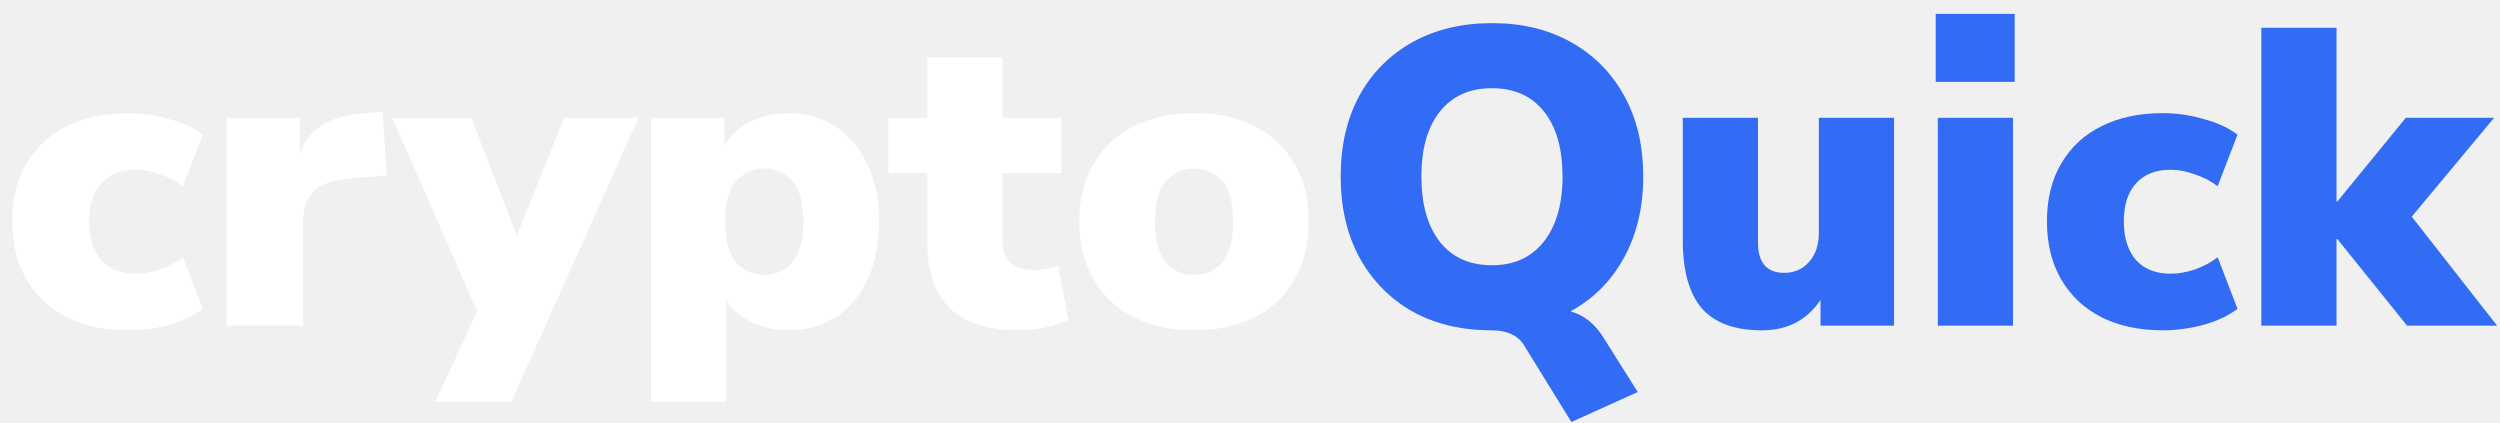
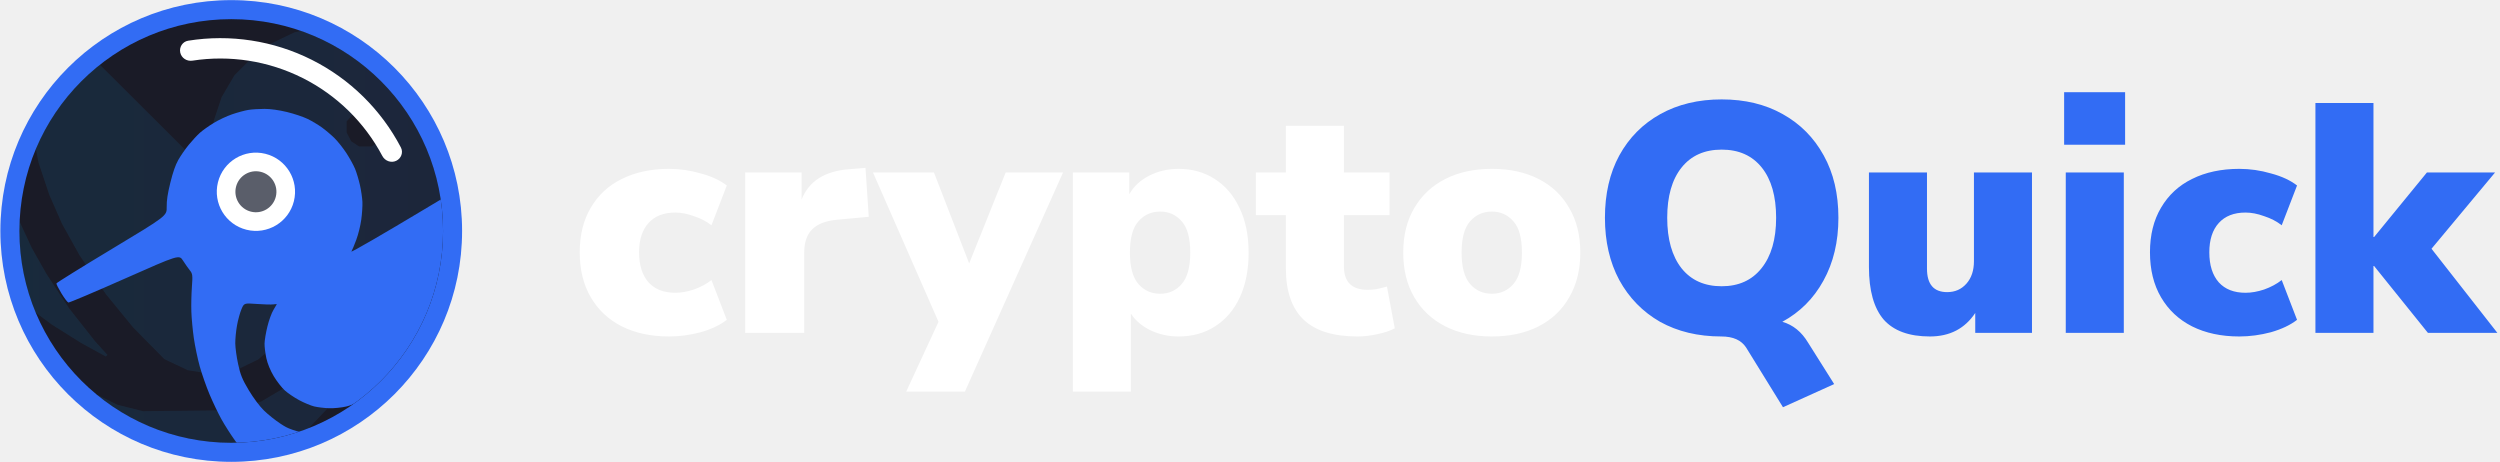
- <svg xmlns="http://www.w3.org/2000/svg" width="142" height="24" viewBox="0 0 142 24" fill="none">
-   <path d="M7.272 18.762C5.944 18.762 4.784 18.514 3.792 18.018C2.816 17.522 2.056 16.81 1.512 15.882C0.968 14.954 0.696 13.85 0.696 12.57C0.696 11.29 0.968 10.194 1.512 9.282C2.056 8.354 2.816 7.65 3.792 7.17C4.784 6.674 5.944 6.426 7.272 6.426C8.056 6.426 8.832 6.538 9.6 6.762C10.384 6.97 11.024 7.266 11.52 7.65L10.392 10.578C10.024 10.29 9.592 10.066 9.096 9.906C8.616 9.73 8.16 9.642 7.728 9.642C6.88 9.642 6.224 9.898 5.76 10.41C5.296 10.922 5.064 11.642 5.064 12.57C5.064 13.514 5.296 14.25 5.76 14.778C6.224 15.29 6.88 15.546 7.728 15.546C8.16 15.546 8.616 15.466 9.096 15.306C9.592 15.13 10.024 14.898 10.392 14.61L11.52 17.538C11.024 17.922 10.384 18.226 9.6 18.45C8.816 18.658 8.04 18.762 7.272 18.762ZM12.873 18.498V6.69H17.025V8.682C17.569 7.322 18.745 6.578 20.553 6.45L21.729 6.354L21.969 9.954L19.641 10.17C18.793 10.25 18.177 10.49 17.793 10.89C17.409 11.274 17.217 11.85 17.217 12.618V18.498H12.873ZM24.726 22.818L27.102 17.682L22.278 6.69H26.766L29.358 13.386L32.046 6.69H36.27L29.046 22.818H24.726ZM36.99 22.818V6.69H41.142V8.298C41.462 7.722 41.95 7.266 42.606 6.93C43.262 6.594 43.982 6.426 44.766 6.426C45.774 6.426 46.662 6.674 47.43 7.17C48.214 7.666 48.822 8.378 49.254 9.306C49.702 10.218 49.926 11.314 49.926 12.594C49.926 13.858 49.71 14.954 49.278 15.882C48.846 16.81 48.238 17.522 47.454 18.018C46.686 18.514 45.79 18.762 44.766 18.762C44.03 18.762 43.342 18.61 42.702 18.306C42.078 18.002 41.598 17.594 41.262 17.082V22.818H36.99ZM43.422 15.618C44.062 15.618 44.59 15.378 45.006 14.898C45.422 14.418 45.63 13.65 45.63 12.594C45.63 11.522 45.422 10.754 45.006 10.29C44.59 9.81 44.062 9.57 43.422 9.57C42.766 9.57 42.23 9.81 41.814 10.29C41.398 10.754 41.19 11.522 41.19 12.594C41.19 13.65 41.398 14.418 41.814 14.898C42.23 15.378 42.766 15.618 43.422 15.618ZM57.948 18.762C56.156 18.762 54.828 18.346 53.964 17.514C53.1 16.682 52.668 15.426 52.668 13.746V9.834H50.46V6.69H52.668V3.258H56.94V6.69H60.3V9.834H56.94V13.602C56.94 14.754 57.524 15.33 58.692 15.33C58.884 15.33 59.092 15.314 59.316 15.282C59.556 15.234 59.82 15.17 60.108 15.09L60.684 18.162C60.316 18.354 59.884 18.498 59.388 18.594C58.892 18.706 58.412 18.762 57.948 18.762ZM67.833 18.762C66.521 18.762 65.377 18.514 64.401 18.018C63.425 17.522 62.665 16.81 62.121 15.882C61.577 14.954 61.305 13.858 61.305 12.594C61.305 11.314 61.577 10.218 62.121 9.306C62.665 8.378 63.425 7.666 64.401 7.17C65.377 6.674 66.521 6.426 67.833 6.426C69.145 6.426 70.289 6.674 71.265 7.17C72.241 7.666 72.993 8.378 73.521 9.306C74.065 10.218 74.337 11.314 74.337 12.594C74.337 13.858 74.065 14.954 73.521 15.882C72.993 16.81 72.241 17.522 71.265 18.018C70.289 18.514 69.145 18.762 67.833 18.762ZM67.833 15.618C68.473 15.618 69.001 15.378 69.417 14.898C69.833 14.418 70.041 13.65 70.041 12.594C70.041 11.522 69.833 10.754 69.417 10.29C69.001 9.81 68.473 9.57 67.833 9.57C67.177 9.57 66.641 9.81 66.225 10.29C65.809 10.754 65.601 11.522 65.601 12.594C65.601 13.65 65.809 14.418 66.225 14.898C66.641 15.378 67.177 15.618 67.833 15.618Z" fill="white" />
-   <path d="M89.255 23.97L86.543 19.578C86.191 19.034 85.583 18.762 84.719 18.762C83.007 18.762 81.503 18.402 80.207 17.682C78.927 16.946 77.927 15.922 77.207 14.61C76.503 13.298 76.151 11.77 76.151 10.026C76.151 8.266 76.503 6.738 77.207 5.442C77.927 4.13 78.935 3.114 80.231 2.394C81.527 1.674 83.031 1.314 84.743 1.314C86.455 1.314 87.951 1.674 89.231 2.394C90.527 3.114 91.535 4.13 92.255 5.442C92.975 6.738 93.335 8.266 93.335 10.026C93.335 11.786 92.967 13.33 92.231 14.658C91.511 15.97 90.503 16.978 89.207 17.682C89.991 17.906 90.623 18.418 91.103 19.218L93.023 22.266L89.255 23.97ZM84.743 15.066C85.991 15.066 86.967 14.626 87.671 13.746C88.391 12.85 88.751 11.61 88.751 10.026C88.751 8.442 88.399 7.21 87.695 6.33C86.991 5.45 86.007 5.01 84.743 5.01C83.479 5.01 82.495 5.45 81.791 6.33C81.087 7.21 80.735 8.442 80.735 10.026C80.735 11.61 81.087 12.85 81.791 13.746C82.495 14.626 83.479 15.066 84.743 15.066ZM100.07 18.762C98.534 18.762 97.398 18.346 96.662 17.514C95.942 16.666 95.582 15.378 95.582 13.65V6.69H99.854V13.77C99.854 14.922 100.35 15.498 101.342 15.498C101.918 15.498 102.39 15.29 102.758 14.874C103.126 14.458 103.31 13.906 103.31 13.218V6.69H107.582V18.498H103.406V17.034C102.638 18.186 101.526 18.762 100.07 18.762ZM109.948 4.65V0.786H114.436V4.65H109.948ZM110.068 18.498V6.69H114.34V18.498H110.068ZM122.842 18.762C121.514 18.762 120.354 18.514 119.362 18.018C118.386 17.522 117.626 16.81 117.082 15.882C116.538 14.954 116.266 13.85 116.266 12.57C116.266 11.29 116.538 10.194 117.082 9.282C117.626 8.354 118.386 7.65 119.362 7.17C120.354 6.674 121.514 6.426 122.842 6.426C123.626 6.426 124.402 6.538 125.17 6.762C125.954 6.97 126.594 7.266 127.09 7.65L125.962 10.578C125.594 10.29 125.162 10.066 124.666 9.906C124.186 9.73 123.73 9.642 123.298 9.642C122.45 9.642 121.794 9.898 121.33 10.41C120.866 10.922 120.634 11.642 120.634 12.57C120.634 13.514 120.866 14.25 121.33 14.778C121.794 15.29 122.45 15.546 123.298 15.546C123.73 15.546 124.186 15.466 124.666 15.306C125.162 15.13 125.594 14.898 125.962 14.61L127.09 17.538C126.594 17.922 125.954 18.226 125.17 18.45C124.386 18.658 123.61 18.762 122.842 18.762ZM128.443 18.498V1.578H132.715V11.442H132.763L136.651 6.69H141.667L136.987 12.306L141.835 18.498H136.723L132.763 13.578H132.715V18.498H128.443Z" fill="#326CF4" />
+ <svg xmlns="http://www.w3.org/2000/svg" width="184" height="34" viewBox="0 0 184 34" fill="none">
+   <path d="M49.244 24.764C47.916 24.764 46.756 24.516 45.764 24.02C44.788 23.524 44.028 22.812 43.484 21.884C42.94 20.956 42.668 19.852 42.668 18.572C42.668 17.292 42.94 16.196 43.484 15.284C44.028 14.356 44.788 13.652 45.764 13.172C46.756 12.676 47.916 12.428 49.244 12.428C50.028 12.428 50.804 12.54 51.572 12.764C52.356 12.972 52.996 13.268 53.492 13.652L52.364 16.58C51.996 16.292 51.564 16.068 51.068 15.908C50.588 15.732 50.132 15.644 49.7 15.644C48.852 15.644 48.196 15.9 47.732 16.412C47.268 16.924 47.036 17.644 47.036 18.572C47.036 19.516 47.268 20.252 47.732 20.78C48.196 21.292 48.852 21.548 49.7 21.548C50.132 21.548 50.588 21.468 51.068 21.308C51.564 21.132 51.996 20.9 52.364 20.612L53.492 23.54C52.996 23.924 52.356 24.228 51.572 24.452C50.788 24.66 50.012 24.764 49.244 24.764ZM54.845 24.5V12.692H58.997V14.684C59.541 13.324 60.717 12.58 62.525 12.452L63.701 12.356L63.941 15.956L61.613 16.172C60.765 16.252 60.149 16.492 59.765 16.892C59.381 17.276 59.189 17.852 59.189 18.62V24.5H54.845ZM66.698 28.82L69.074 23.684L64.25 12.692H68.738L71.33 19.388L74.018 12.692H78.242L71.018 28.82H66.698ZM78.962 28.82V12.692H83.114V14.3C83.434 13.724 83.922 13.268 84.578 12.932C85.234 12.596 85.954 12.428 86.738 12.428C87.746 12.428 88.634 12.676 89.402 13.172C90.186 13.668 90.794 14.38 91.226 15.308C91.674 16.22 91.898 17.316 91.898 18.596C91.898 19.86 91.682 20.956 91.25 21.884C90.818 22.812 90.21 23.524 89.426 24.02C88.658 24.516 87.762 24.764 86.738 24.764C86.002 24.764 85.314 24.612 84.674 24.308C84.05 24.004 83.57 23.596 83.234 23.084V28.82H78.962ZM85.394 21.62C86.034 21.62 86.562 21.38 86.978 20.9C87.394 20.42 87.602 19.652 87.602 18.596C87.602 17.524 87.394 16.756 86.978 16.292C86.562 15.812 86.034 15.572 85.394 15.572C84.738 15.572 84.202 15.812 83.786 16.292C83.37 16.756 83.162 17.524 83.162 18.596C83.162 19.652 83.37 20.42 83.786 20.9C84.202 21.38 84.738 21.62 85.394 21.62ZM99.92 24.764C98.128 24.764 96.8 24.348 95.936 23.516C95.072 22.684 94.64 21.428 94.64 19.748V15.836H92.432V12.692H94.64V9.26H98.912V12.692H102.272V15.836H98.912V19.604C98.912 20.756 99.496 21.332 100.664 21.332C100.856 21.332 101.064 21.316 101.288 21.284C101.528 21.236 101.792 21.172 102.08 21.092L102.656 24.164C102.288 24.356 101.856 24.5 101.36 24.596C100.864 24.708 100.384 24.764 99.92 24.764ZM109.806 24.764C108.494 24.764 107.35 24.516 106.374 24.02C105.398 23.524 104.638 22.812 104.094 21.884C103.55 20.956 103.278 19.86 103.278 18.596C103.278 17.316 103.55 16.22 104.094 15.308C104.638 14.38 105.398 13.668 106.374 13.172C107.35 12.676 108.494 12.428 109.806 12.428C111.118 12.428 112.262 12.676 113.238 13.172C114.214 13.668 114.966 14.38 115.494 15.308C116.038 16.22 116.31 17.316 116.31 18.596C116.31 19.86 116.038 20.956 115.494 21.884C114.966 22.812 114.214 23.524 113.238 24.02C112.262 24.516 111.118 24.764 109.806 24.764ZM109.806 21.62C110.446 21.62 110.974 21.38 111.39 20.9C111.806 20.42 112.014 19.652 112.014 18.596C112.014 17.524 111.806 16.756 111.39 16.292C110.974 15.812 110.446 15.572 109.806 15.572C109.15 15.572 108.614 15.812 108.198 16.292C107.782 16.756 107.574 17.524 107.574 18.596C107.574 19.652 107.782 20.42 108.198 20.9C108.614 21.38 109.15 21.62 109.806 21.62Z" fill="white" />
+   <path d="M131.227 29.972L128.515 25.58C128.163 25.036 127.555 24.764 126.691 24.764C124.979 24.764 123.475 24.404 122.179 23.684C120.899 22.948 119.899 21.924 119.179 20.612C118.475 19.3 118.123 17.772 118.123 16.028C118.123 14.268 118.475 12.74 119.179 11.444C119.899 10.132 120.907 9.116 122.203 8.396C123.499 7.676 125.003 7.316 126.715 7.316C128.427 7.316 129.923 7.676 131.203 8.396C132.499 9.116 133.507 10.132 134.227 11.444C134.947 12.74 135.307 14.268 135.307 16.028C135.307 17.788 134.939 19.332 134.203 20.66C133.483 21.972 132.475 22.98 131.179 23.684C131.963 23.908 132.595 24.42 133.075 25.22L134.995 28.268L131.227 29.972ZM126.715 21.068C127.963 21.068 128.939 20.628 129.643 19.748C130.363 18.852 130.723 17.612 130.723 16.028C130.723 14.444 130.371 13.212 129.667 12.332C128.963 11.452 127.979 11.012 126.715 11.012C125.451 11.012 124.467 11.452 123.763 12.332C123.059 13.212 122.707 14.444 122.707 16.028C122.707 17.612 123.059 18.852 123.763 19.748C124.467 20.628 125.451 21.068 126.715 21.068ZM142.042 24.764C140.506 24.764 139.37 24.348 138.634 23.516C137.914 22.668 137.554 21.38 137.554 19.652V12.692H141.826V19.772C141.826 20.924 142.322 21.5 143.314 21.5C143.89 21.5 144.362 21.292 144.73 20.876C145.098 20.46 145.282 19.908 145.282 19.22V12.692H149.554V24.5H145.378V23.036C144.61 24.188 143.498 24.764 142.042 24.764ZM151.92 10.652V6.788H156.408V10.652H151.92ZM152.04 24.5V12.692H156.312V24.5H152.04ZM164.814 24.764C163.486 24.764 162.326 24.516 161.334 24.02C160.358 23.524 159.598 22.812 159.054 21.884C158.51 20.956 158.238 19.852 158.238 18.572C158.238 17.292 158.51 16.196 159.054 15.284C159.598 14.356 160.358 13.652 161.334 13.172C162.326 12.676 163.486 12.428 164.814 12.428C165.598 12.428 166.374 12.54 167.142 12.764C167.926 12.972 168.566 13.268 169.062 13.652L167.934 16.58C167.566 16.292 167.134 16.068 166.638 15.908C166.158 15.732 165.702 15.644 165.27 15.644C164.422 15.644 163.766 15.9 163.302 16.412C162.838 16.924 162.606 17.644 162.606 18.572C162.606 19.516 162.838 20.252 163.302 20.78C163.766 21.292 164.422 21.548 165.27 21.548C165.702 21.548 166.158 21.468 166.638 21.308C167.134 21.132 167.566 20.9 167.934 20.612L169.062 23.54C168.566 23.924 167.926 24.228 167.142 24.452C166.358 24.66 165.582 24.764 164.814 24.764ZM170.415 24.5V7.58H174.687V17.444H174.735L178.623 12.692H183.639L178.959 18.308L183.807 24.5H178.695L174.735 19.58H174.687V24.5H170.415Z" fill="#326CF4" />
+   <circle cx="17.019" cy="17" r="16.991" fill="#326CF4" />
+   <circle cx="17.019" cy="17" r="15.59" fill="#1A1B27" />
+   <mask id="mask0_489_637" style="mask-type:alpha" maskUnits="userSpaceOnUse" x="1" y="1" width="32" height="32">
+     <circle cx="17.019" cy="17" r="15.59" fill="#1A1B27" />
+   </mask>
+   <g mask="url(#mask0_489_637)">
+     <path opacity="0.1" fill-rule="evenodd" clip-rule="evenodd" d="M26.396 2.194L27.103 2.348L27.902 2.683L28.701 3.019L29.384 3.471L30.067 3.923L30.762 4.616L31.456 5.308L31.993 6.171L32.53 7.034L32.906 8.128L33.281 9.223L33.279 10.835L33.278 12.448L33.042 13.14L32.806 13.831L37.022 18.064L41.238 22.296L40.553 22.989L39.867 23.682H39.765H39.662L35.309 20.295L30.955 16.907L30.515 17.358L30.074 17.809L29.639 18.111L29.203 18.413V18.696V18.979L28.966 20.149L28.73 21.32L28.272 22.702L27.814 24.085L27.195 25.352L26.576 26.619L25.893 27.656L25.211 28.693L24.598 29.442L23.985 30.191L23.339 30.867L22.693 31.543L21.684 32.39L20.675 33.238L19.813 33.82L18.951 34.402L17.769 35.022L16.587 35.642L15.479 36.052L14.371 36.462L13.463 36.713L12.555 36.964L11.12 37.206L9.686 37.45L9.085 38.354L8.484 39.258L7.907 40.428L7.331 41.597L6.966 42.634L6.602 43.671L6.324 44.88L6.046 46.09L5.909 47.677L5.771 49.263L5.686 49.232L5.601 49.201L4.836 48.337L4.071 47.473L3.265 46.275L2.459 45.077L2.005 44.173L1.55 43.269L1.208 42.407L0.865 41.545L0.521 40.246L0.176 38.947L-0.013 37.507L-0.202 36.067L-0.137 34.339L-0.072 32.61L0.097 31.689L0.265 30.767L0.514 29.788L0.763 28.808L1.216 27.649L1.668 26.49L1.821 26.28L1.975 26.07L3.67 27.114L5.365 28.158L7.001 28.972L8.638 29.787L9.586 30.025L10.535 30.264L13.964 30.226L17.394 30.189L18.315 29.866L19.237 29.544L20.018 29.082L20.799 28.621L21.558 27.912L22.316 27.203L22.748 26.565L23.18 25.928L23.481 25.334L23.781 24.739L24.017 23.893L24.253 23.048L24.318 22.069L24.382 21.089L24.287 20.465L24.191 19.841L23.039 19.643L21.887 19.445L21.554 19.314L21.221 19.182L21.172 19.231L21.122 19.281L21.303 19.889L21.484 20.497V21.559V22.62L21.252 23.37L21.021 24.119L20.553 24.82L20.085 25.521L19.546 25.988L19.007 26.456L18.191 26.853L17.376 27.25L16.492 27.387L15.608 27.525L14.715 27.387L13.822 27.249L12.959 26.84L12.095 26.431L10.939 25.258L9.783 24.085L8.793 22.875L7.804 21.665L6.827 20.225L5.85 18.785L5.209 17.633L4.568 16.481L4.098 15.413L3.629 14.346L3.233 13.163L2.838 11.981L2.589 10.717L2.341 9.453L2.342 7.898L2.343 6.342L2.582 5.421L2.821 4.499L3.163 3.799L3.505 3.099L3.917 2.56L4.328 2.022H4.466H4.604L10.234 7.638L15.864 13.255L15.79 12.933L15.716 12.611L15.608 11.762L15.501 10.913L15.615 9.905L15.73 8.898L16.021 8.023L16.312 7.149L16.784 6.342L17.256 5.536L18.259 4.538L19.262 3.539L20.459 2.963L21.656 2.386L22.486 2.204L23.315 2.022L24.502 2.031L25.689 2.04L26.396 2.194ZM-2.887 8.114L-0.47 9.243L-0.269 10.466L-0.069 11.688L0.174 12.639L0.417 13.59L0.869 14.819L1.322 16.049L1.83 17.143L2.337 18.238L2.882 19.203L3.427 20.168L4.262 21.435L5.097 22.702L6.05 23.912L7.003 25.122L7.456 25.62L7.91 26.119L7.849 26.179L7.788 26.24L6.888 25.747L5.988 25.254L4.897 24.571L3.806 23.888L2.535 22.94L1.264 21.992L0.17 21.012L-0.925 20.032L-1.682 19.178L-2.44 18.324L-3.02 17.575L-3.6 16.826L-4.076 16.066L-4.553 15.306L-5.022 14.304L-5.492 13.302L-5.772 12.198L-6.052 11.094L-6.05 10.043L-6.048 8.992L-5.883 8.289L-5.717 7.586L-5.578 7.281L-5.439 6.976L-5.371 6.98L-5.303 6.984L-2.887 8.114ZM25.891 8.523L25.516 8.931V9.342V9.752L25.683 10.075L25.85 10.398L26.14 10.588L26.43 10.778H26.898H27.367L27.657 10.588L27.947 10.398L28.114 10.075L28.281 9.752V9.39V9.028L28.085 8.696L27.89 8.365L27.538 8.185L27.187 8.006L26.726 8.06L26.265 8.114L25.891 8.523Z" fill="url(#paint0_linear_489_637)" />
+     <path fill-rule="evenodd" clip-rule="evenodd" d="M19.464 8.014C19.071 8.014 18.534 8.048 18.27 8.091C18.008 8.134 17.472 8.279 17.08 8.414C16.688 8.548 16.079 8.835 15.726 9.051C15.373 9.268 14.921 9.589 14.722 9.765C14.523 9.941 14.148 10.344 13.89 10.66C13.632 10.976 13.285 11.48 13.118 11.779C12.905 12.163 12.733 12.657 12.537 13.447C12.337 14.252 12.261 14.758 12.269 15.23C12.281 15.889 12.281 15.889 8.228 18.328C6 19.669 4.166 20.808 4.153 20.859C4.141 20.91 4.307 21.24 4.522 21.594C4.737 21.948 4.967 22.25 5.032 22.266C5.097 22.283 6.959 21.495 9.169 20.515C13.187 18.735 13.187 18.735 13.473 19.185C13.631 19.433 13.858 19.756 13.977 19.903C14.173 20.144 14.188 20.265 14.124 21.116C14.086 21.636 14.067 22.455 14.084 22.936C14.1 23.416 14.181 24.288 14.264 24.873C14.348 25.459 14.544 26.399 14.701 26.964C14.858 27.528 15.183 28.456 15.423 29.026C15.663 29.596 16.055 30.417 16.295 30.851C16.535 31.284 16.996 32.005 17.319 32.455C17.642 32.904 18.238 33.637 18.644 34.084C19.051 34.531 19.778 35.23 20.262 35.637C20.745 36.044 21.585 36.659 22.129 37.004C22.673 37.349 23.523 37.816 24.018 38.042C24.512 38.269 25.111 38.538 25.348 38.64C25.76 38.819 25.79 38.858 26.046 39.561C26.194 39.965 26.424 40.795 26.558 41.406C26.693 42.016 26.84 42.911 26.886 43.395C26.931 43.879 26.96 44.723 26.951 45.272C26.941 45.82 26.843 46.839 26.734 47.535C26.593 48.435 26.569 48.8 26.651 48.802C26.715 48.803 27.111 48.567 27.531 48.278C27.951 47.989 28.705 47.381 29.206 46.926C29.707 46.472 30.422 45.727 30.794 45.27C31.165 44.813 31.682 44.106 31.941 43.698C32.2 43.29 32.59 42.593 32.807 42.149C33.025 41.704 33.362 40.908 33.556 40.379C33.76 39.822 34.014 38.902 34.159 38.192C34.297 37.518 34.437 36.586 34.469 36.122C34.501 35.658 34.516 34.824 34.501 34.27C34.486 33.715 34.413 32.867 34.339 32.385C34.264 31.903 34.154 31.474 34.093 31.431C34.032 31.389 33.549 31.5 33.019 31.678C32.489 31.857 31.635 32.121 31.121 32.265C30.607 32.409 29.711 32.625 29.13 32.744C28.549 32.863 27.724 32.962 27.298 32.963C26.587 32.966 26.307 32.91 23.901 32.283C21.296 31.604 21.275 31.597 20.623 31.17C20.262 30.933 19.724 30.504 19.429 30.215C19.113 29.908 18.652 29.291 18.311 28.721C17.832 27.92 17.695 27.586 17.526 26.799C17.413 26.276 17.318 25.589 17.316 25.273C17.313 24.958 17.369 24.371 17.441 23.969C17.512 23.567 17.659 23.027 17.767 22.77C17.962 22.302 17.962 22.302 18.899 22.371C19.414 22.409 19.958 22.424 20.107 22.403C20.257 22.383 20.376 22.376 20.373 22.387C20.369 22.398 20.257 22.59 20.123 22.815C19.983 23.05 19.795 23.567 19.679 24.04C19.568 24.489 19.475 25.049 19.471 25.285C19.466 25.52 19.527 26.007 19.604 26.367C19.69 26.766 19.905 27.286 20.152 27.696C20.375 28.067 20.739 28.534 20.96 28.734C21.181 28.934 21.655 29.256 22.013 29.449C22.371 29.642 22.869 29.85 23.121 29.912C23.373 29.973 23.867 30.034 24.219 30.046C24.571 30.058 25.144 30.001 25.491 29.918C25.935 29.812 26.479 29.551 27.316 29.041C27.971 28.642 28.97 27.964 29.535 27.535C30.1 27.106 31.024 26.333 31.589 25.818C32.153 25.302 32.906 24.566 33.26 24.182C33.615 23.798 34.159 23.16 34.469 22.765C34.779 22.37 35.253 21.705 35.523 21.287C35.793 20.869 36.189 20.173 36.402 19.741C36.616 19.308 36.927 18.559 37.093 18.075C37.281 17.533 37.446 16.852 37.526 16.297C37.597 15.802 37.639 15.104 37.62 14.746C37.6 14.388 37.547 13.935 37.502 13.741C37.456 13.546 37.304 13.111 37.164 12.774C37.024 12.438 36.865 12.151 36.812 12.138C36.759 12.125 34.25 13.594 31.237 15.403C28.224 17.211 25.806 18.61 25.864 18.512C25.922 18.413 26.083 18.024 26.223 17.648C26.369 17.254 26.523 16.633 26.587 16.18C26.648 15.748 26.687 15.156 26.674 14.864C26.661 14.572 26.58 14.015 26.493 13.627C26.406 13.238 26.244 12.698 26.133 12.427C26.021 12.156 25.733 11.633 25.493 11.266C25.252 10.898 24.861 10.405 24.623 10.17C24.386 9.935 23.97 9.582 23.699 9.386C23.428 9.189 22.951 8.904 22.638 8.752C22.325 8.599 21.643 8.371 21.124 8.245C20.523 8.099 19.919 8.015 19.464 8.014ZM41.286 18.299C39.185 18.71 39.185 18.71 38.803 19.607C38.593 20.101 38.219 20.87 37.972 21.317C37.725 21.763 37.277 22.489 36.975 22.929C36.674 23.369 36.133 24.092 35.772 24.535C35.412 24.978 34.785 25.681 34.379 26.097C33.973 26.512 33.265 27.189 32.807 27.599C32.348 28.01 31.508 28.697 30.939 29.126C30.37 29.555 29.779 29.999 29.625 30.113C29.471 30.227 29.362 30.349 29.383 30.384C29.404 30.419 29.506 30.443 29.61 30.436C29.713 30.43 30.521 30.203 31.405 29.932C32.289 29.662 33.556 29.21 34.22 28.928C34.884 28.647 35.892 28.173 36.46 27.875C37.028 27.578 37.929 27.035 38.462 26.669C38.994 26.302 39.839 25.631 40.339 25.178C40.838 24.724 41.493 24.05 41.794 23.679C42.094 23.309 42.502 22.724 42.7 22.38C42.911 22.012 43.181 21.361 43.351 20.805C43.534 20.206 43.652 19.638 43.67 19.266C43.686 18.942 43.676 18.508 43.648 18.302C43.619 18.096 43.549 17.919 43.492 17.908C43.435 17.897 42.442 18.074 41.286 18.299ZM18.506 12.787C18.645 12.901 18.799 13.128 18.848 13.292C18.896 13.456 18.91 13.696 18.877 13.827C18.845 13.958 18.729 14.167 18.619 14.291C18.51 14.415 18.315 14.558 18.185 14.608C18.056 14.658 17.786 14.657 17.586 14.608C17.386 14.558 17.147 14.431 17.056 14.327C16.965 14.223 16.86 14.005 16.821 13.844C16.783 13.683 16.778 13.444 16.811 13.313C16.843 13.182 16.967 12.976 17.087 12.855C17.206 12.734 17.442 12.604 17.611 12.568C17.781 12.531 17.994 12.518 18.086 12.54C18.177 12.561 18.366 12.672 18.506 12.787Z" fill="#326CF4" />
+     <circle r="2.88" transform="matrix(-0.970443 -0.24133 -0.24133 0.970443 18.8357 14.1137)" fill="white" />
+     <circle r="1.509" transform="matrix(-0.970443 -0.24133 -0.24133 0.970443 18.8357 14.1136)" fill="#5A5E6A" />
+   </g>
+   <path d="M29.154 11.839C29.53 11.665 29.697 11.219 29.505 10.852C28.051 8.072 25.758 5.812 22.943 4.4C20.128 2.987 16.945 2.5 13.848 2.996C13.439 3.062 13.18 3.462 13.266 3.867C13.352 4.272 13.75 4.528 14.159 4.465C16.923 4.038 19.759 4.48 22.27 5.74C24.782 7 26.831 9.009 28.141 11.481C28.335 11.846 28.779 12.012 29.154 11.839Z" fill="white" />
+   <defs>
+     <linearGradient id="paint0_linear_489_637" x1="41.238" y1="25.642" x2="-6.052" y2="25.642" gradientUnits="userSpaceOnUse">
+       <stop stop-color="#4481EB" />
+       <stop offset="1" stop-color="#04BEFE" />
+     </linearGradient>
+   </defs>
</svg>
